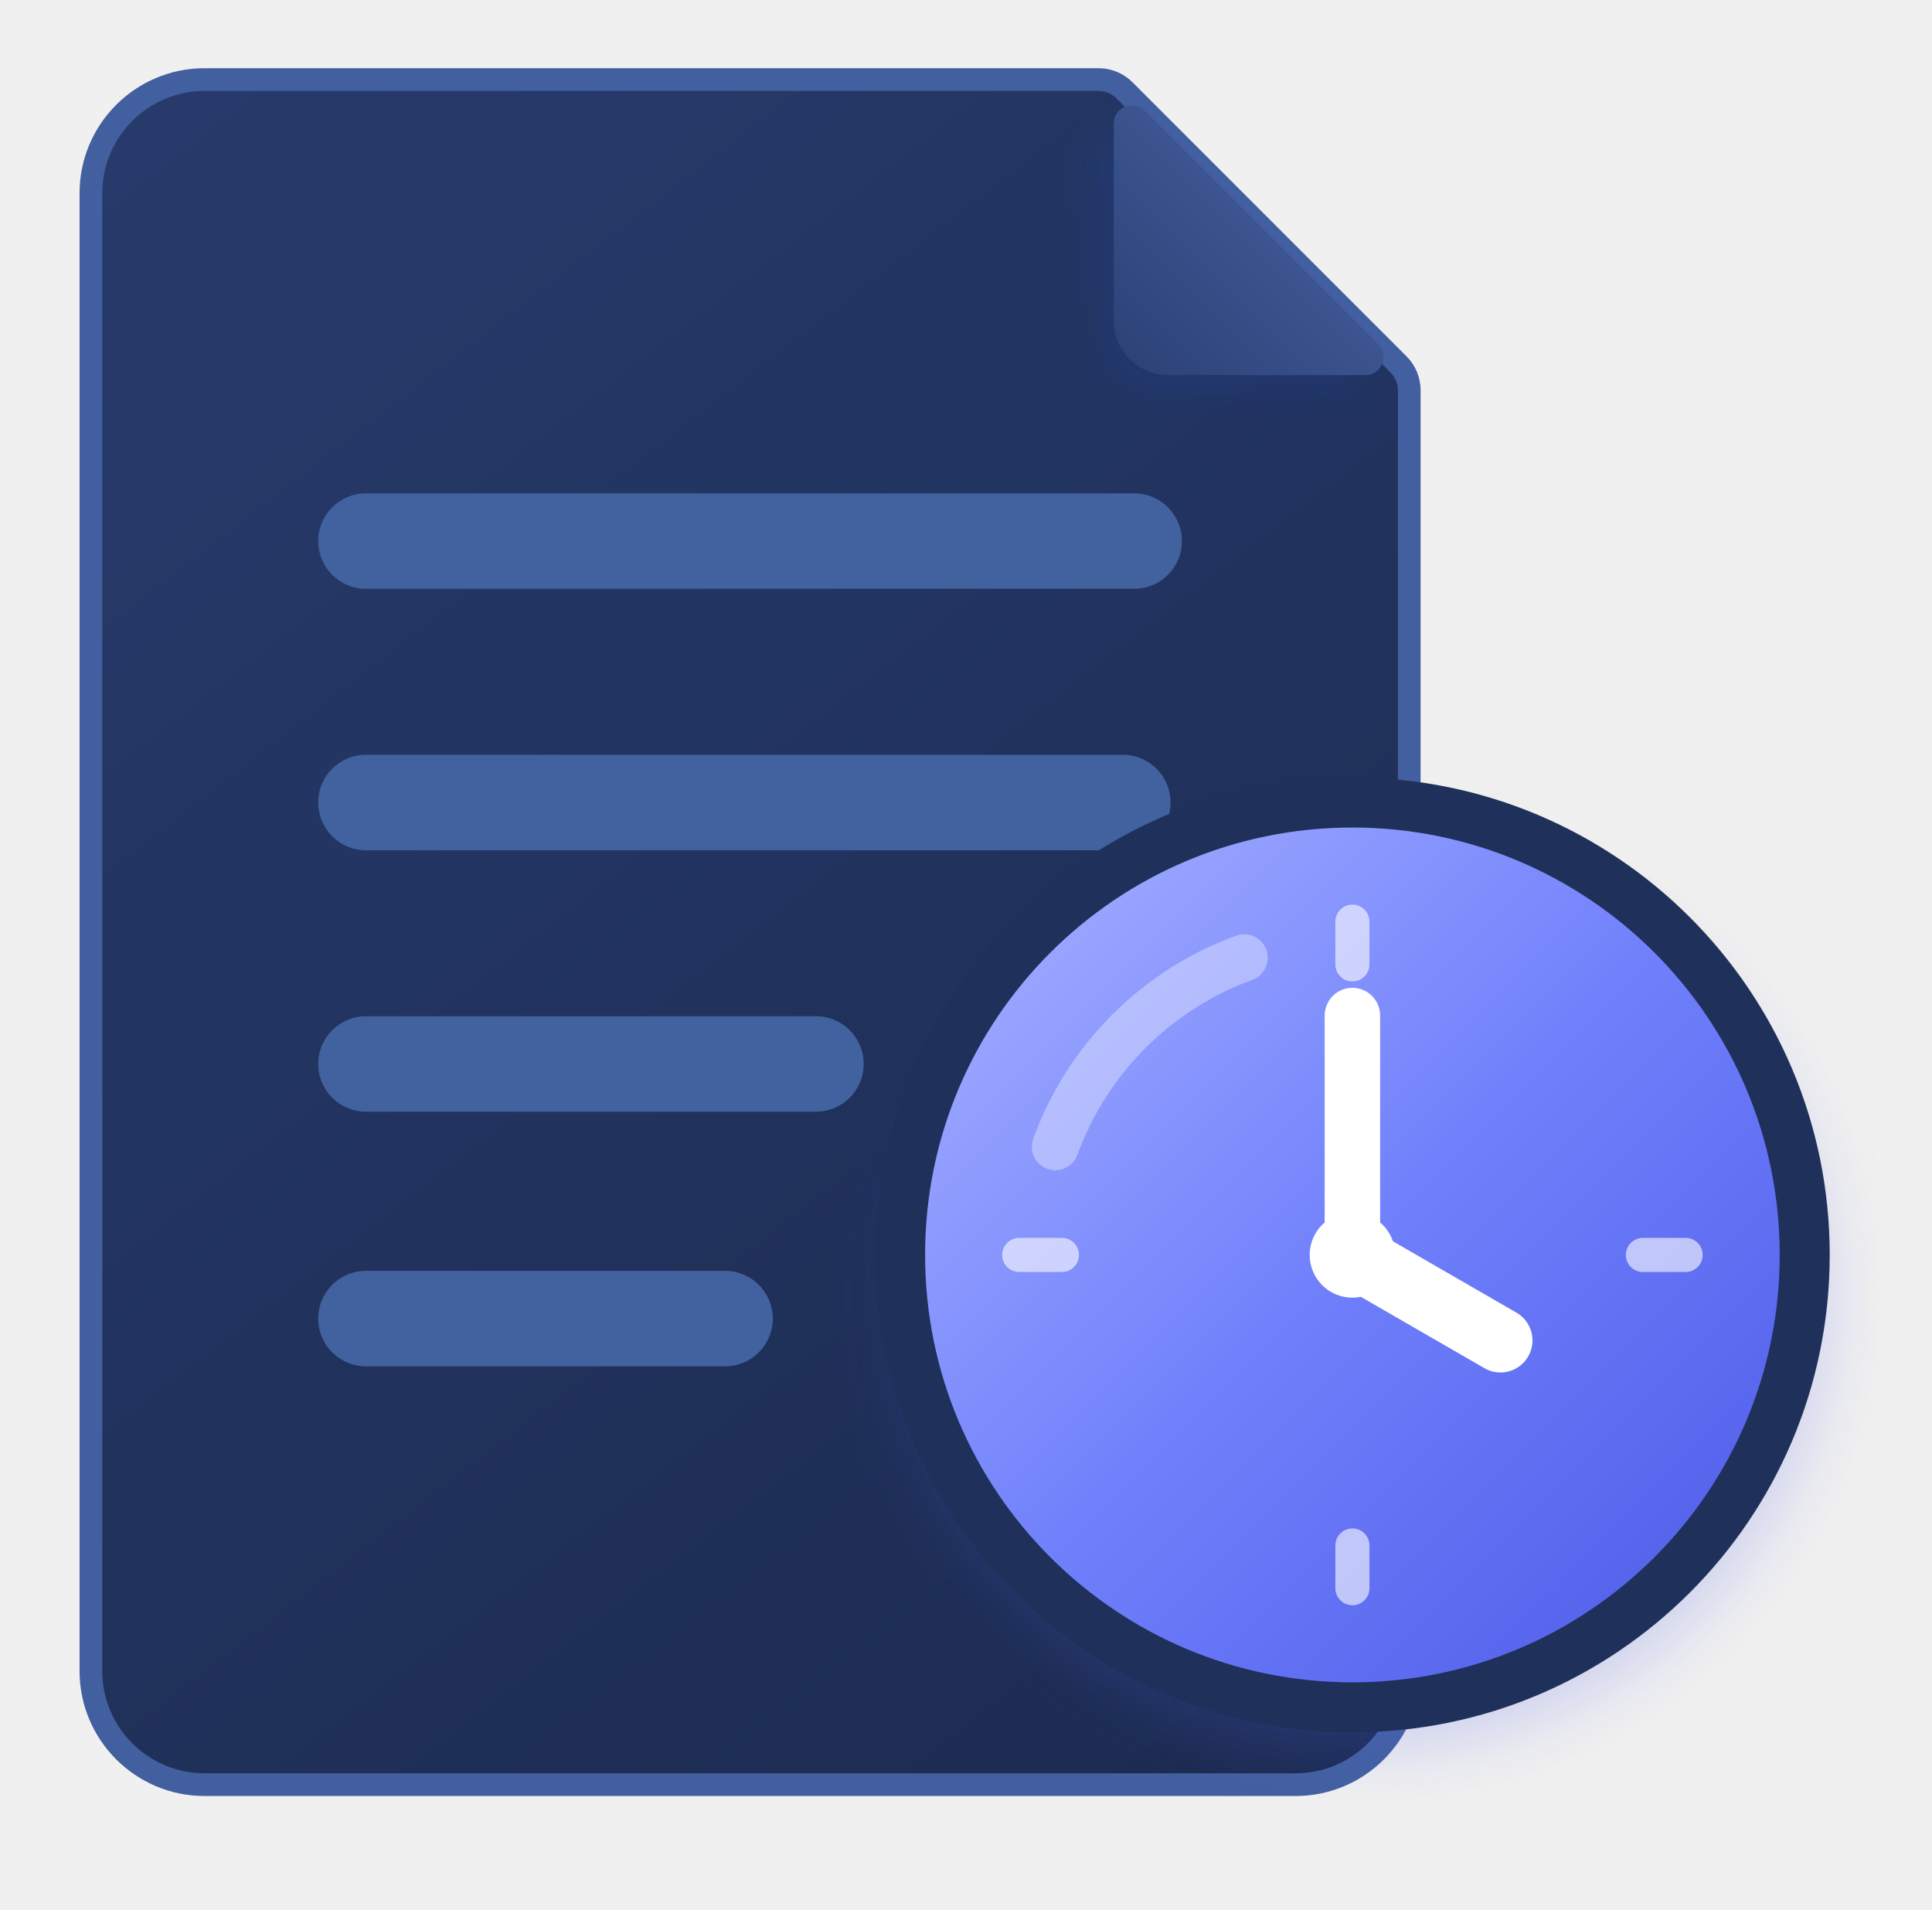
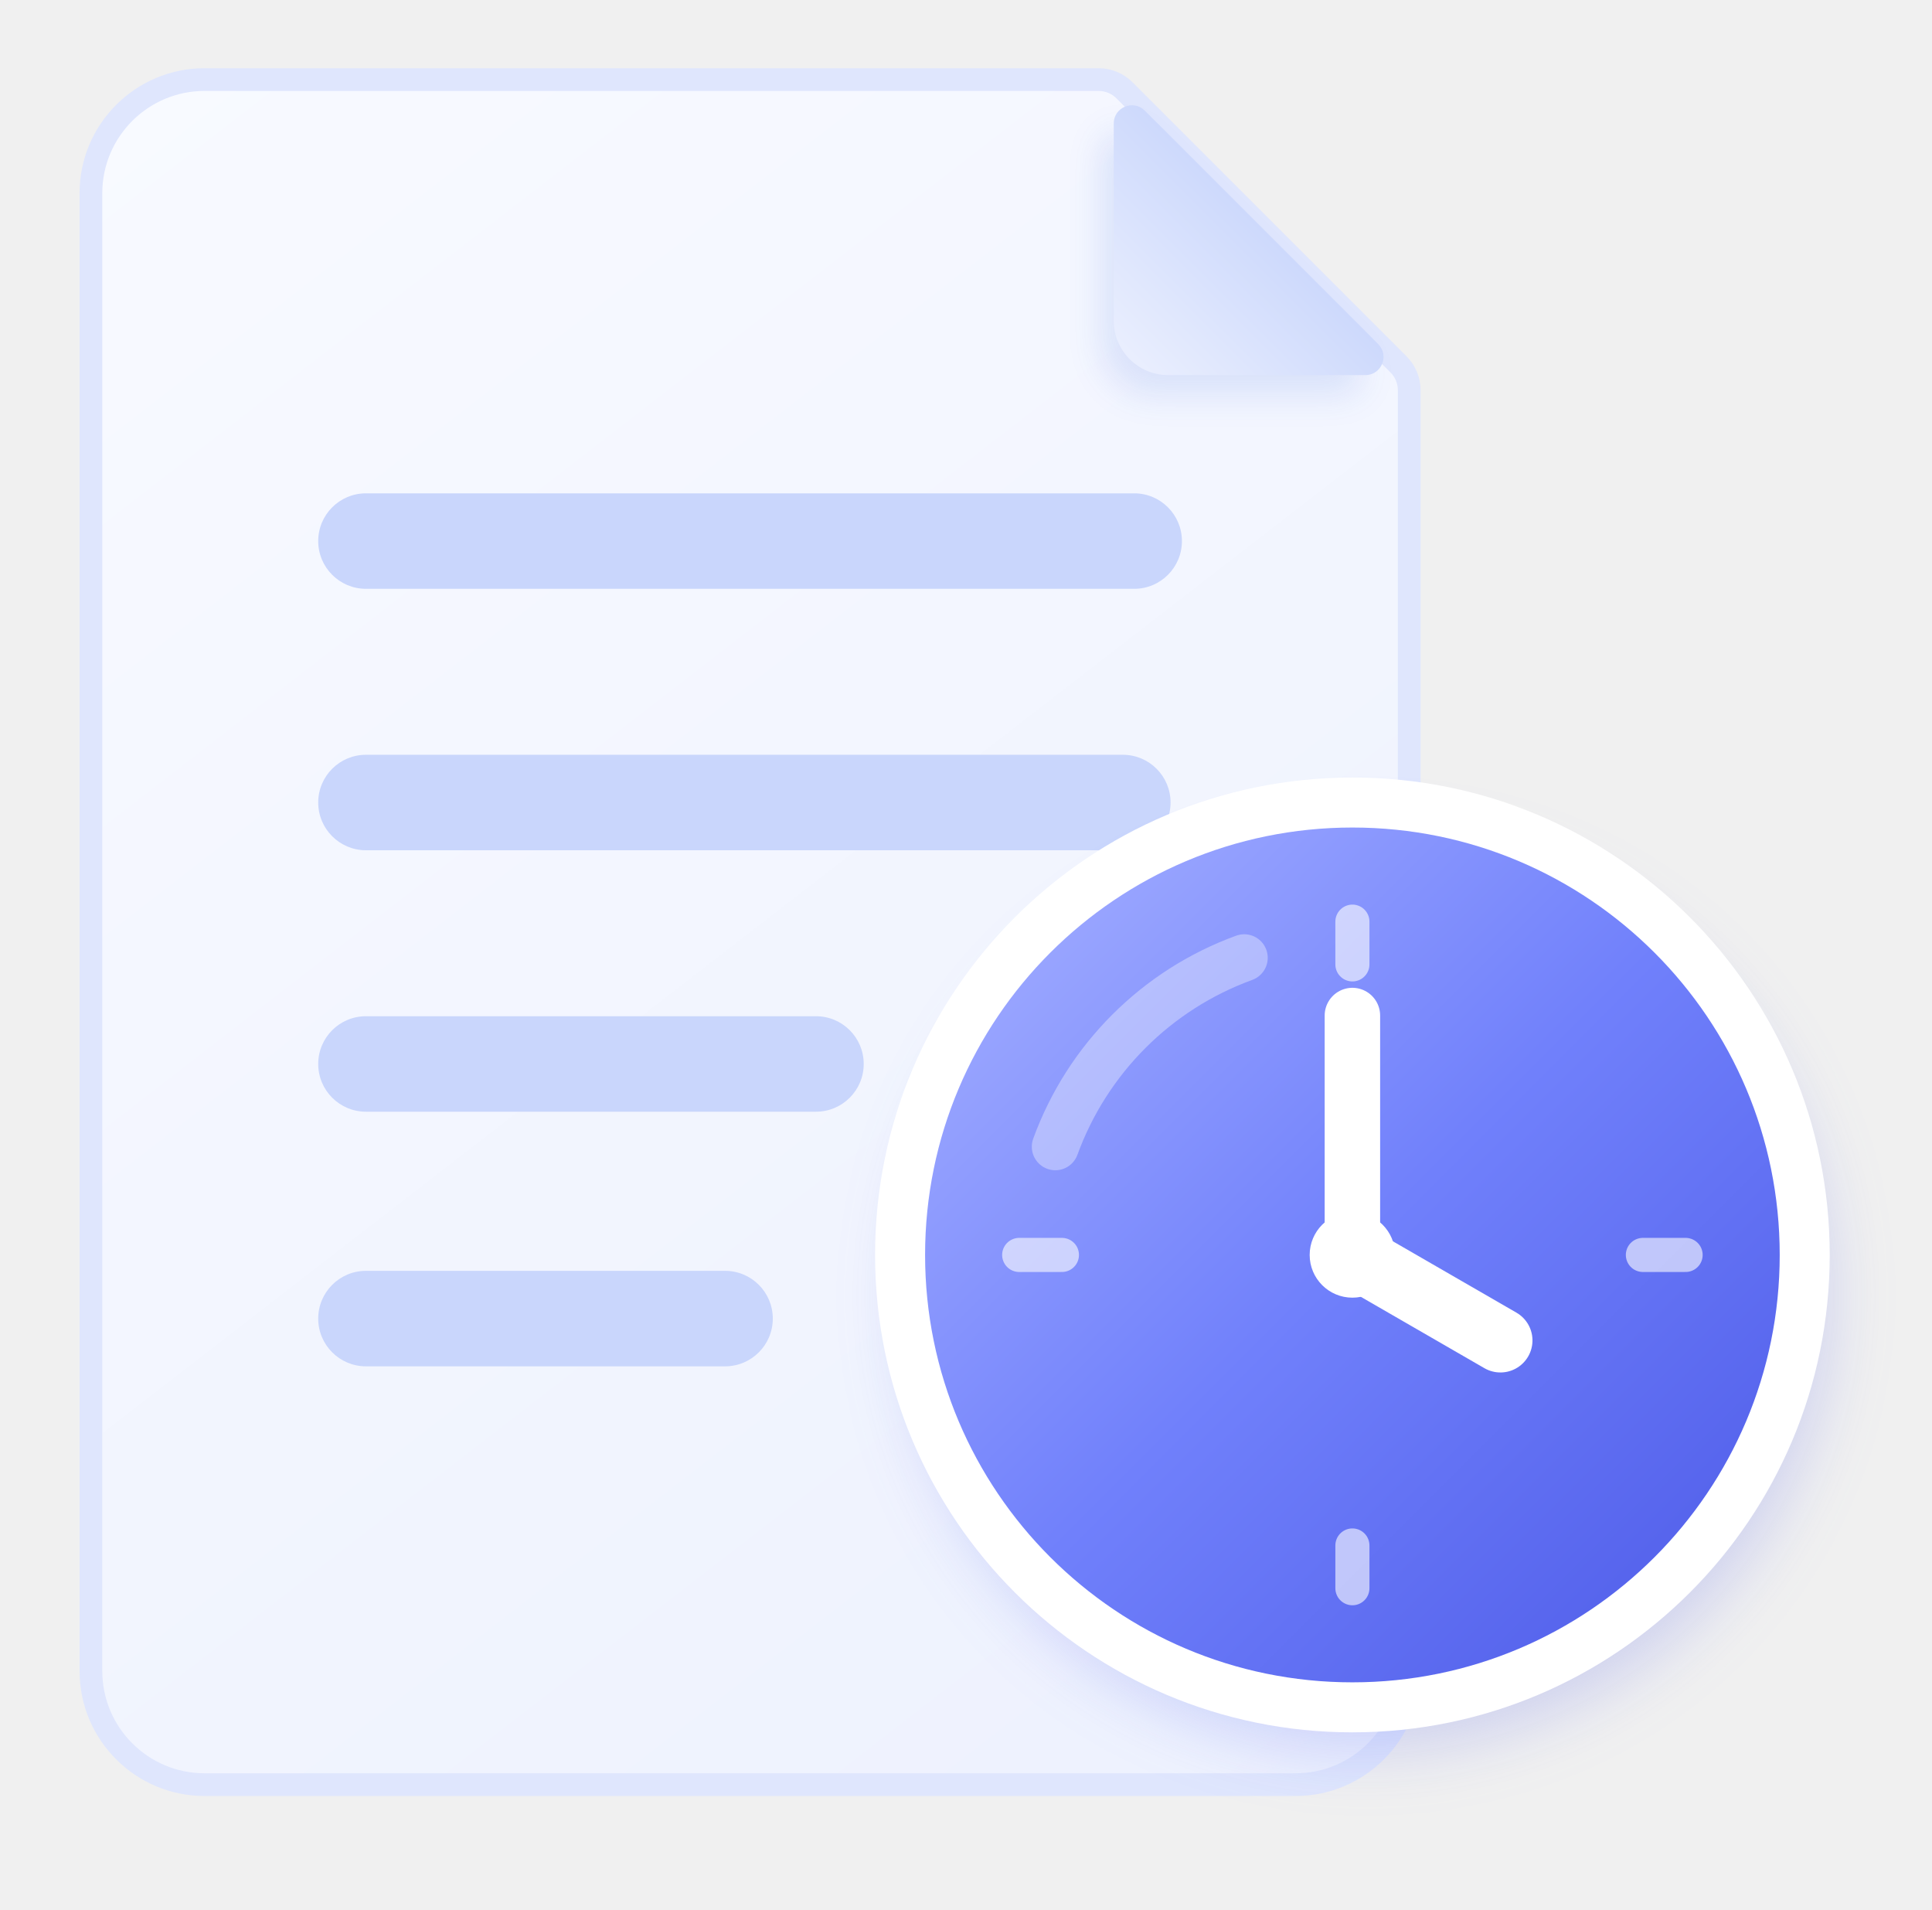
<svg xmlns="http://www.w3.org/2000/svg" viewBox="0 0 85 84" width="85" height="84">
  <defs>
    <filter id="sfuma-ombra" filterUnits="userSpaceOnUse" x="0" y="0" width="85" height="84">
      <feGaussianBlur stdDeviation="1.4" />
    </filter>
    <linearGradient id="foglio-luce" gradientUnits="userSpaceOnUse" x1="4" y1="3.5" x2="62" y2="78.5">
-       <stop offset="0" stop-color="#273B6C" />
-       <stop offset="1" stop-color="#1B2A4F" />
+       <stop offset="0" stop-color="#F8FAFF" />
+       <stop offset="1" stop-color="#EDF1FE" />
    </linearGradient>
    <linearGradient id="foglio-piega-luce" gradientUnits="userSpaceOnUse" x1="55.5" y1="10" x2="49" y2="16.5">
-       <stop offset="0" stop-color="#3C5590" />
-       <stop offset="1" stop-color="#2B4175" />
+       <stop offset="0" stop-color="#CDD9FC" />
+       <stop offset="1" stop-color="#EDF1FE" />
    </linearGradient>
    <filter id="sfuma-piega" x="-50%" y="-50%" width="200%" height="200%">
      <feGaussianBlur stdDeviation="0.7" />
    </filter>
    <linearGradient id="badge-luce" gradientUnits="userSpaceOnUse" x1="45.4" y1="41.1" x2="73.6" y2="69.3">
      <stop offset="0" stop-color="#9AA6FF" />
      <stop offset="0.5" stop-color="#7080FB" />
      <stop offset="1" stop-color="#5563EC" />
    </linearGradient>
  </defs>
  <g id="foglio">
-     <path id="foglio-carta" d="M9 3.5 L48.34 3.5 C48.76 3.5 49.17 3.67 49.47 3.97 L61.53 16.03 C61.83 16.33 62 16.74 62 17.16 L62 73.5 C62 76.26 59.76 78.5 57 78.5 L9 78.5 C6.24 78.5 4 76.26 4 73.5 L4 8.5 C4 5.74 6.24 3.5 9 3.5 Z" fill="url(#foglio-luce)" stroke="#42609F" stroke-width="1" />
+     <path id="foglio-carta" d="M9 3.5 L48.34 3.5 C48.76 3.5 49.17 3.67 49.47 3.97 L61.53 16.03 C61.83 16.33 62 16.74 62 17.16 L62 73.5 C62 76.26 59.76 78.5 57 78.5 L9 78.5 C6.24 78.5 4 76.26 4 73.5 L4 8.5 C4 5.74 6.24 3.5 9 3.5 Z" fill="url(#foglio-luce)" stroke="#DFE6FD" stroke-width="1" />
    <path id="foglio-piega-ombra" d="M48.4 6.81 L48.4 15 C48.4 16.33 49.47 17.4 50.8 17.4 L58.99 17.4 C59.88 17.4 60.32 16.32 59.69 15.69 L50.11 6.11 C49.48 5.48 48.4 5.92 48.4 6.81 Z" fill="#1D4ED8" opacity="0.12" filter="url(#sfuma-piega)" />
    <path id="foglio-piega" d="M49 5.43 L49 14.1 C49 15.43 50.07 16.5 51.4 16.5 L60.07 16.5 C60.78 16.5 61.14 15.64 60.63 15.13 L50.37 4.87 C49.86 4.36 49 4.72 49 5.43 Z" fill="url(#foglio-piega-luce)" />
-     <g id="foglio-righe" fill="#41629F">
+     <g id="foglio-righe" fill="#C9D6FC">
      <rect id="foglio-riga-1" x="14" y="21.7" width="38" height="4.2" rx="2.1" />
      <rect id="foglio-riga-2" x="14" y="33.2" width="37.5" height="4.2" rx="2.1" />
      <rect id="foglio-riga-3" x="14" y="44.7" width="24" height="4.2" rx="2.1" />
      <rect id="foglio-riga-4" x="14" y="55.9" width="20" height="4.2" rx="2.1" />
    </g>
  </g>
  <ellipse id="badge-ombra" cx="60.1" cy="57" rx="20.4" ry="20" fill="#5563EC" opacity="0.22" filter="url(#sfuma-ombra)" />
  <g id="badge">
-     <circle id="badge-bordo" cx="59.5" cy="55.2" r="21" fill="#1F305A" />
+     <circle id="badge-bordo" cx="59.5" cy="55.2" r="21" fill="#FFFFFF" />
    <circle id="badge-disco" cx="59.5" cy="55.2" r="18.8" fill="url(#badge-luce)" />
    <path id="badge-riflesso" d="M46.43 50.44 A13.91 13.91 0 0 1 54.74 42.13" fill="none" stroke="#FFFFFF" stroke-opacity="0.35" stroke-width="2.07" stroke-linecap="round" />
    <g id="badge-simbolo">
      <path id="badge-tacche" d="M59.5 40.54 L59.5 42.42 M74.16 55.2 L72.28 55.2 M59.5 69.86 L59.5 67.98 M44.84 55.2 L46.72 55.2" fill="none" stroke="#FFFFFF" stroke-linecap="round" stroke-linejoin="round" stroke-opacity="0.6" stroke-width="1.5" />
      <g id="lancetta-minuti">
        <path d="M59.5 55.2 L59.5 44.67" fill="none" stroke="#FFFFFF" stroke-linecap="round" stroke-linejoin="round" stroke-width="2.44" />
      </g>
      <g id="lancetta-ore" transform="rotate(120 59.5 55.2)">
        <path d="M59.5 55.2 L59.5 47.68" fill="none" stroke="#FFFFFF" stroke-linecap="round" stroke-linejoin="round" stroke-width="2.82" />
      </g>
      <circle id="badge-perno" cx="59.5" cy="55.2" r="1.88" fill="#FFFFFF" />
    </g>
  </g>
</svg>
